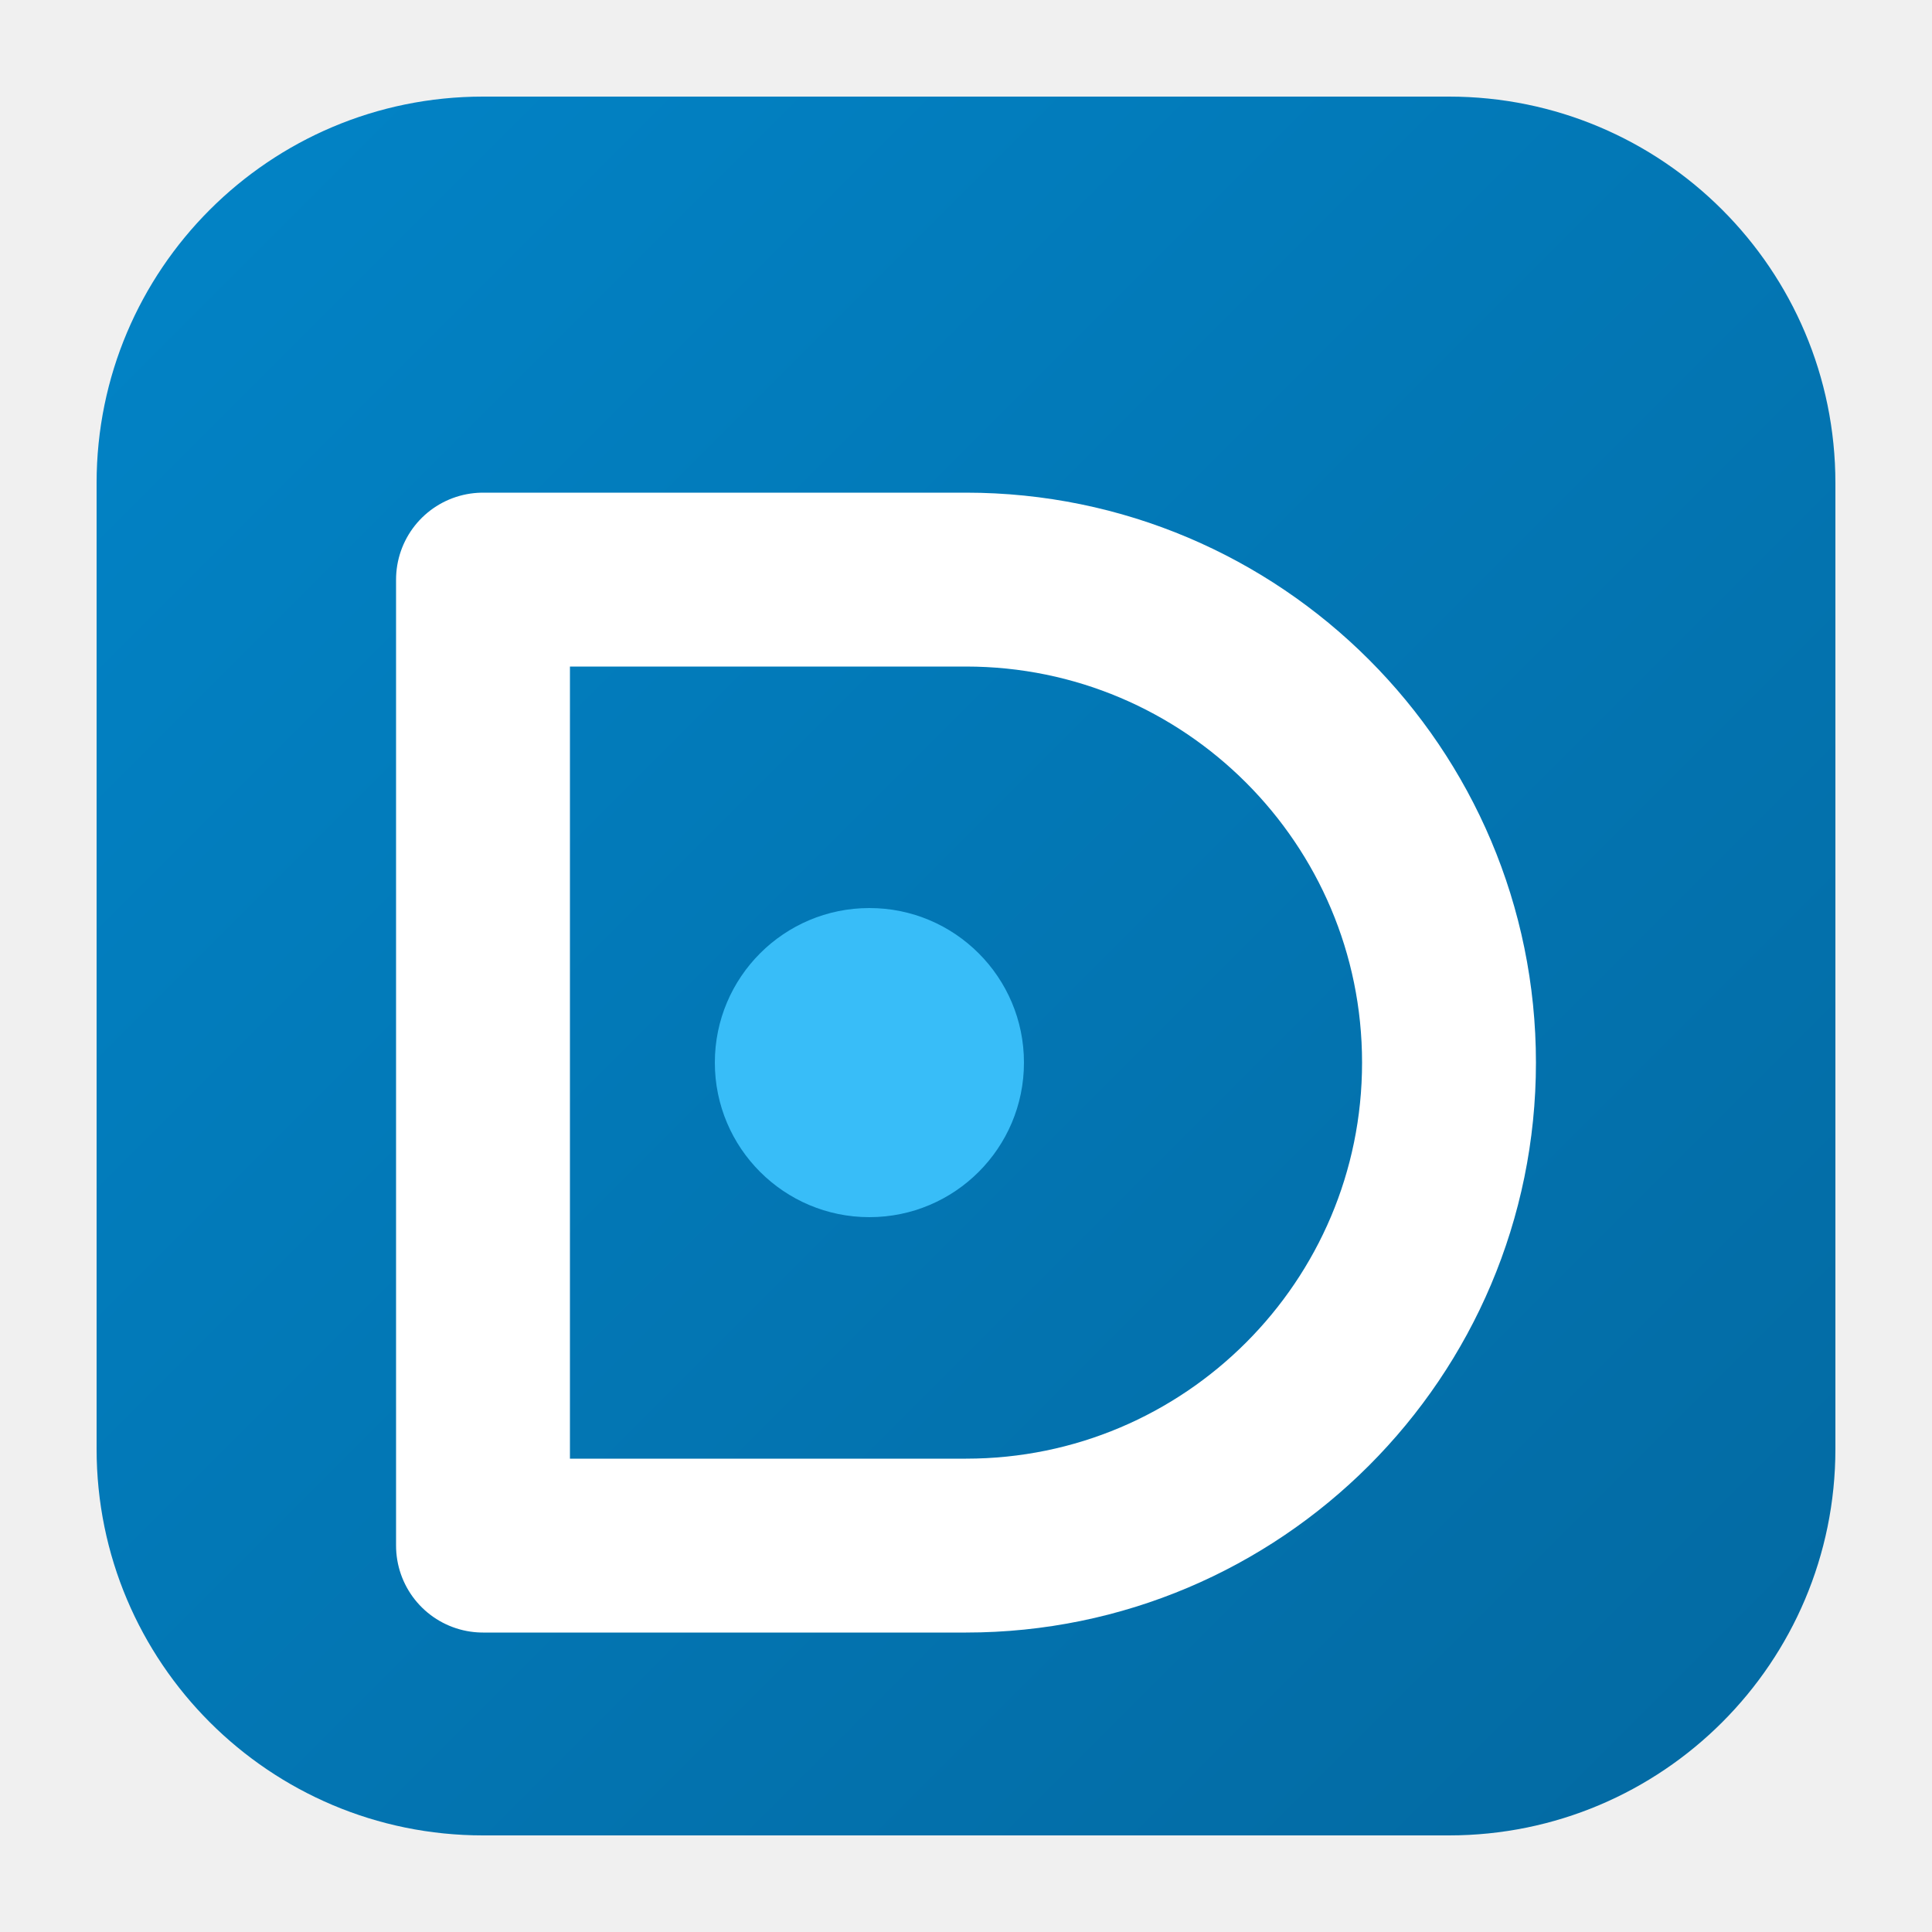
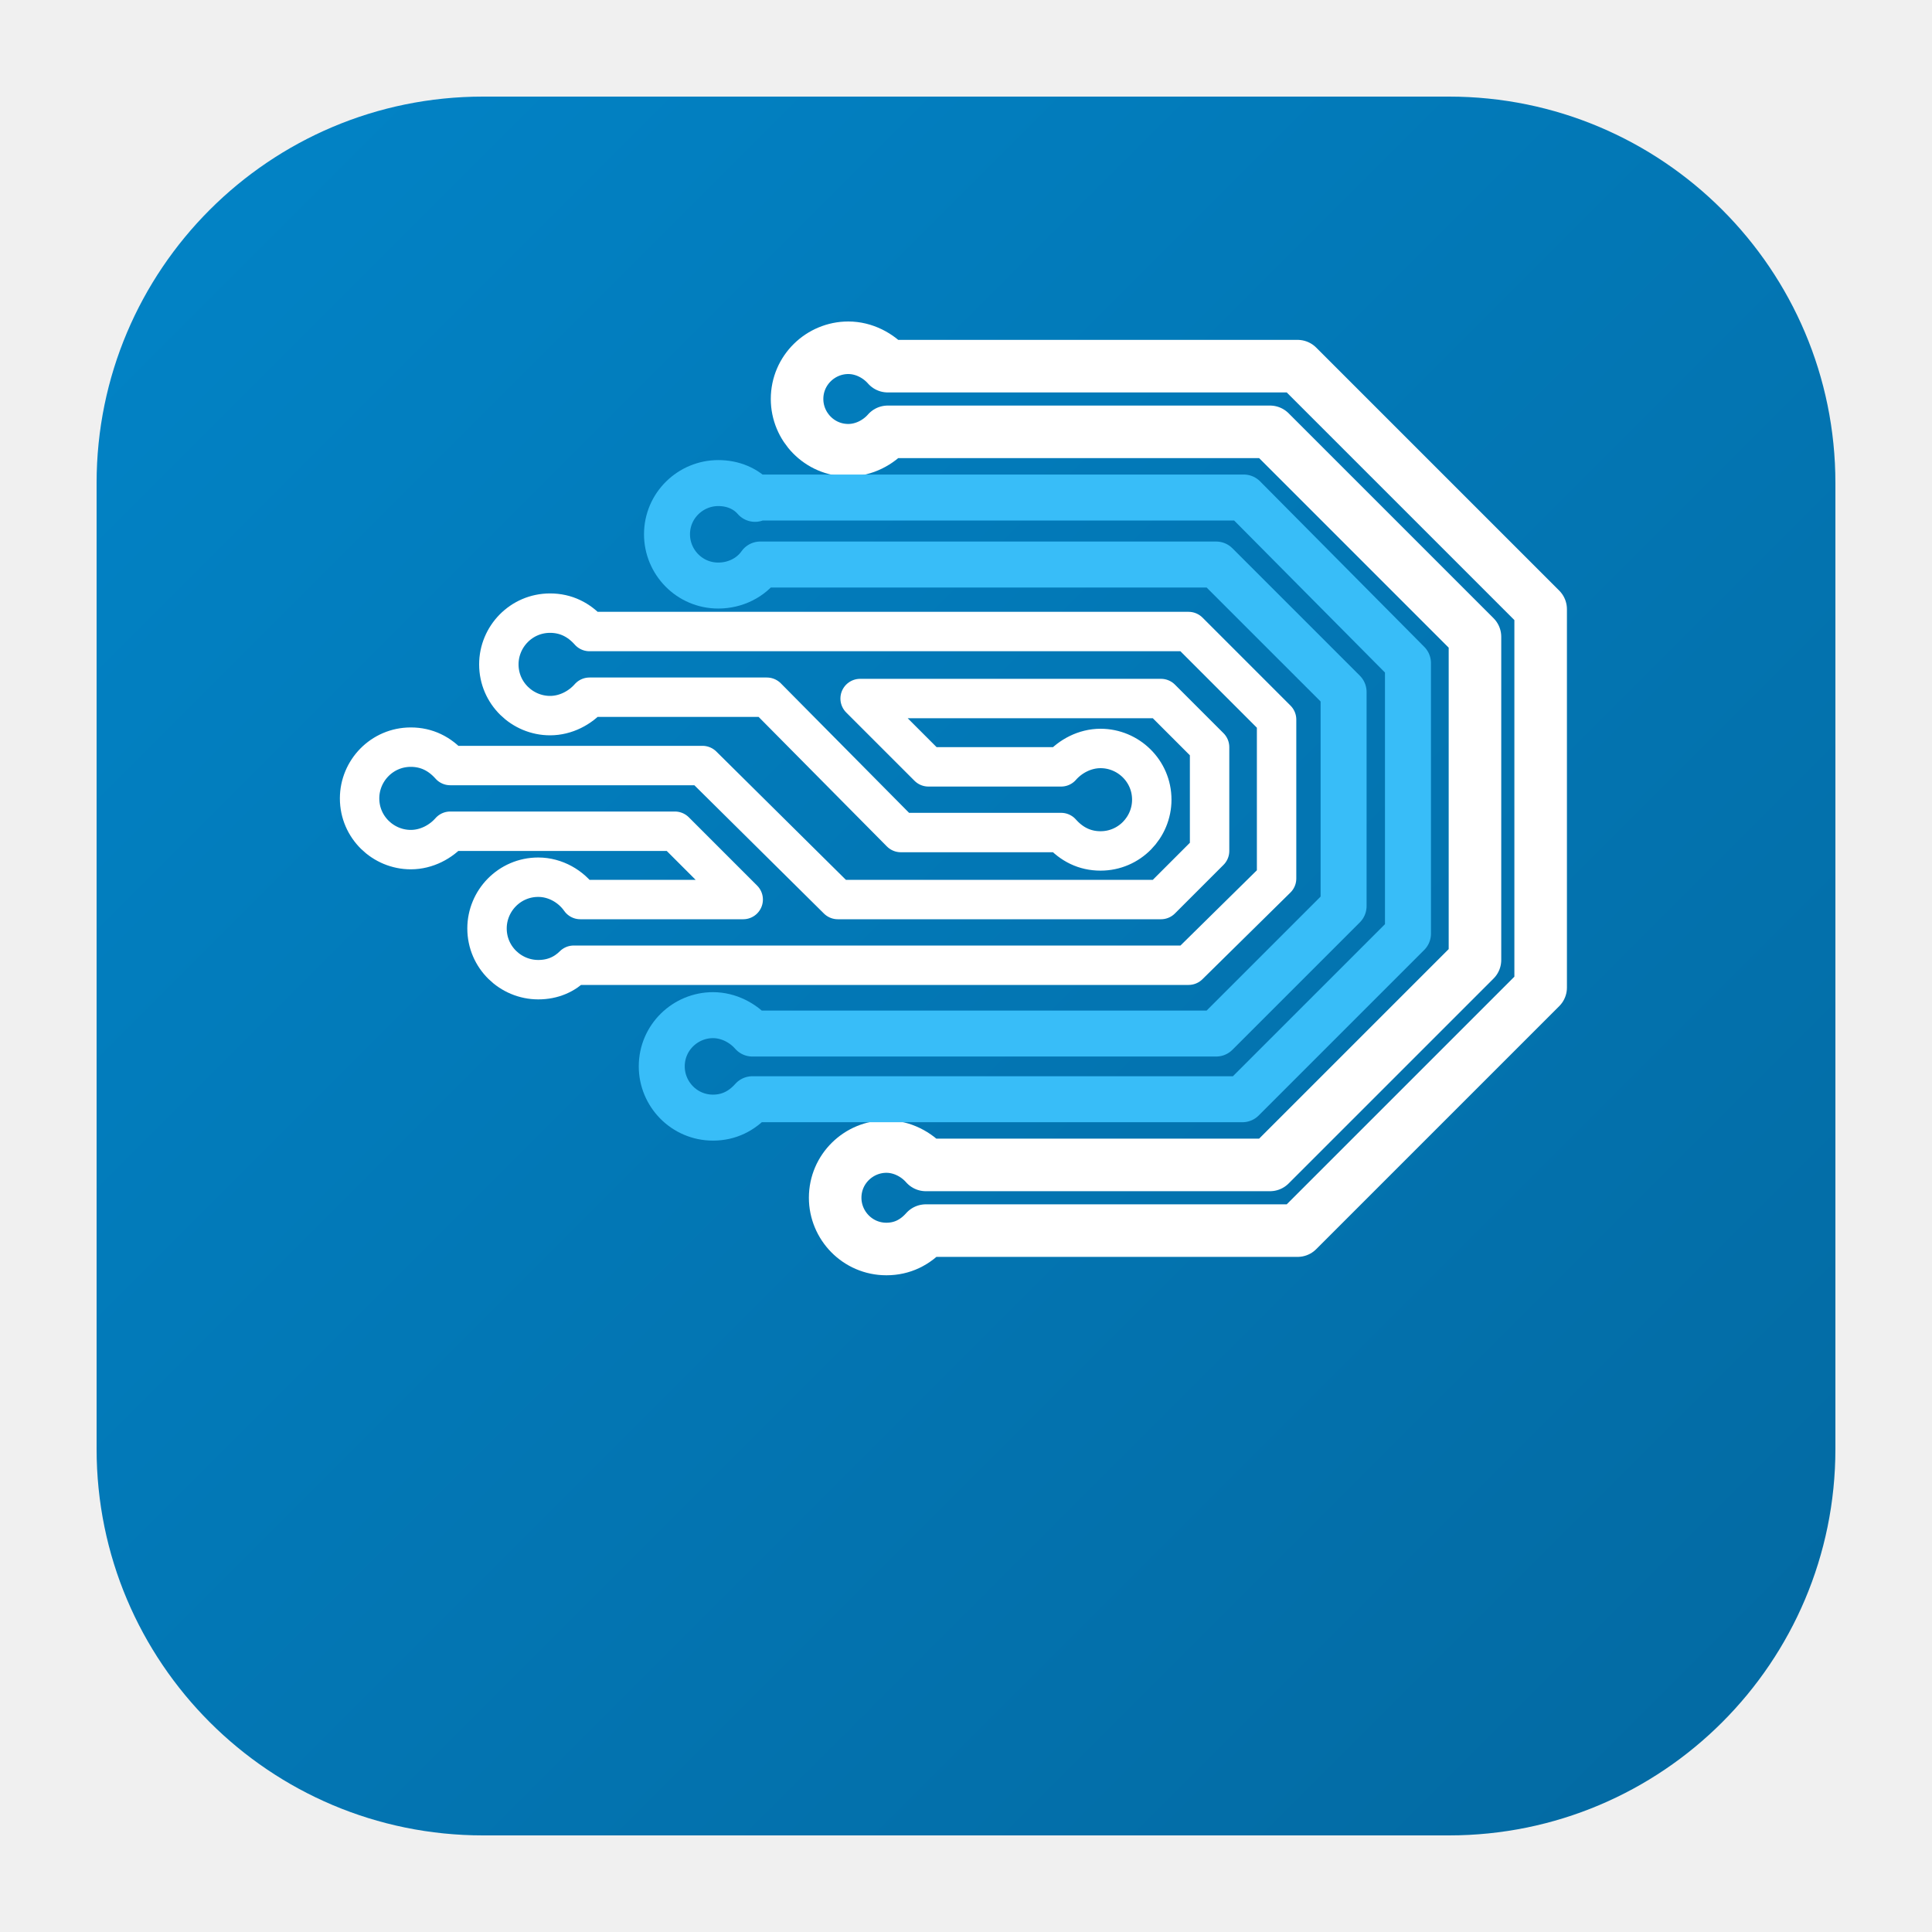
<svg xmlns="http://www.w3.org/2000/svg" viewBox="0 0 100 100" width="64" height="64">
  <defs>
    <linearGradient id="ddevGrad" x1="0%" y1="0%" x2="100%" y2="100%">
      <stop offset="0%" stop-color="#0284c7" />
      <stop offset="100%" stop-color="#0369a1" />
    </linearGradient>
  </defs>
  <rect width="90" height="90" x="5" y="5" rx="20" fill="url(#ddevGrad)" />
-   <path d="M25 30 h25 c13.8 0 25 11.2 25 25 s-11.2 25 -25 25 h-25 z" fill="none" stroke="#ffffff" stroke-width="9" stroke-linejoin="round" />
-   <circle cx="45" cy="55" r="8" fill="#38bdf8" />
+   <g transform="translate(18, 18) scale(0.68)" fill="none" stroke="#ffffff" stroke-width="4.5" stroke-linecap="round" stroke-linejoin="round">
+     <path d="m41.1 6.4h29.1l15.6 15.6v24.6l-15.6 15.6h-26.2c-.7-.8-1.8-1.4-3-1.4-2.1 0-3.9 1.7-3.9 3.9 0 2.1 1.7 3.9 3.9 3.9 1.2 0 2.2-.5 3-1.4h28.3l18.5-18.5v-28.8l-18.5-18.5h-31.2c-.7-.8-1.8-1.4-3-1.4-2.1 0-3.9 1.7-3.9 3.9 0 2.1 1.7 3.9 3.9 3.9 1.2 0 2.3-.6 3-1.4z" fill="none" stroke="#ffffff" stroke-width="4" />
+     <path d="m68.2 11.4h-37.2v.1c-.7-.8-1.7-1.2-2.8-1.2-2.1 0-3.9 1.7-3.9 3.9 0 2.1 1.7 3.9 3.9 3.9 1.3 0 2.5-.6 3.2-1.6h34.7l9.7 9.7v16.3l-9.7 9.7h-35.3c-.7-.8-1.8-1.4-3-1.4-2.1 0-3.9 1.7-3.9 3.9 0 2.1 1.7 3.9 3.9 3.9 1.2 0 2.2-.5 3-1.4h37.3l12.6-12.6v-20.6z" fill="none" stroke="#38bdf8" stroke-width="3.5" />
+     <path d="m62.4 47h-45.2c-.7.7-1.6 1.1-2.7 1.1-2.1 0-3.9-1.7-3.9-3.9 0-2.1 1.7-3.9 3.9-3.9 1.3 0 2.5.7 3.2 1.7h12.4l-5.2-5.2h-17.1c-.7.8-1.8 1.4-3 1.4-2.1 0-3.9-1.7-3.9-3.9 0-2.1 1.7-3.9 3.9-3.9 1.2 0 2.2.5 3 1.4h19.2l10.3 10.2h24.6l3.7-3.7v-7.9l-3.7-3.7h-22.9l5.2 5.2h10.1c.7-.8 1.8-1.4 3-1.4 2.1 0 3.9 1.7 3.9 3.9 0 2.1-1.7 3.9-3.9 3.9-1.2 0-2.2-.5-3-1.4h-12.2l-10.2-10.3h-13.5c-.7.8-1.8 1.4-3 1.4-2.1 0-3.9-1.7-3.9-3.9 0-2.1 1.7-3.9 3.9-3.9 1.2 0 2.2.5 3 1.4h45.6l6.7 6.7v12.1l-6.7 6.6z" fill="none" stroke="#ffffff" stroke-width="3" />
+   </g>
</svg>
